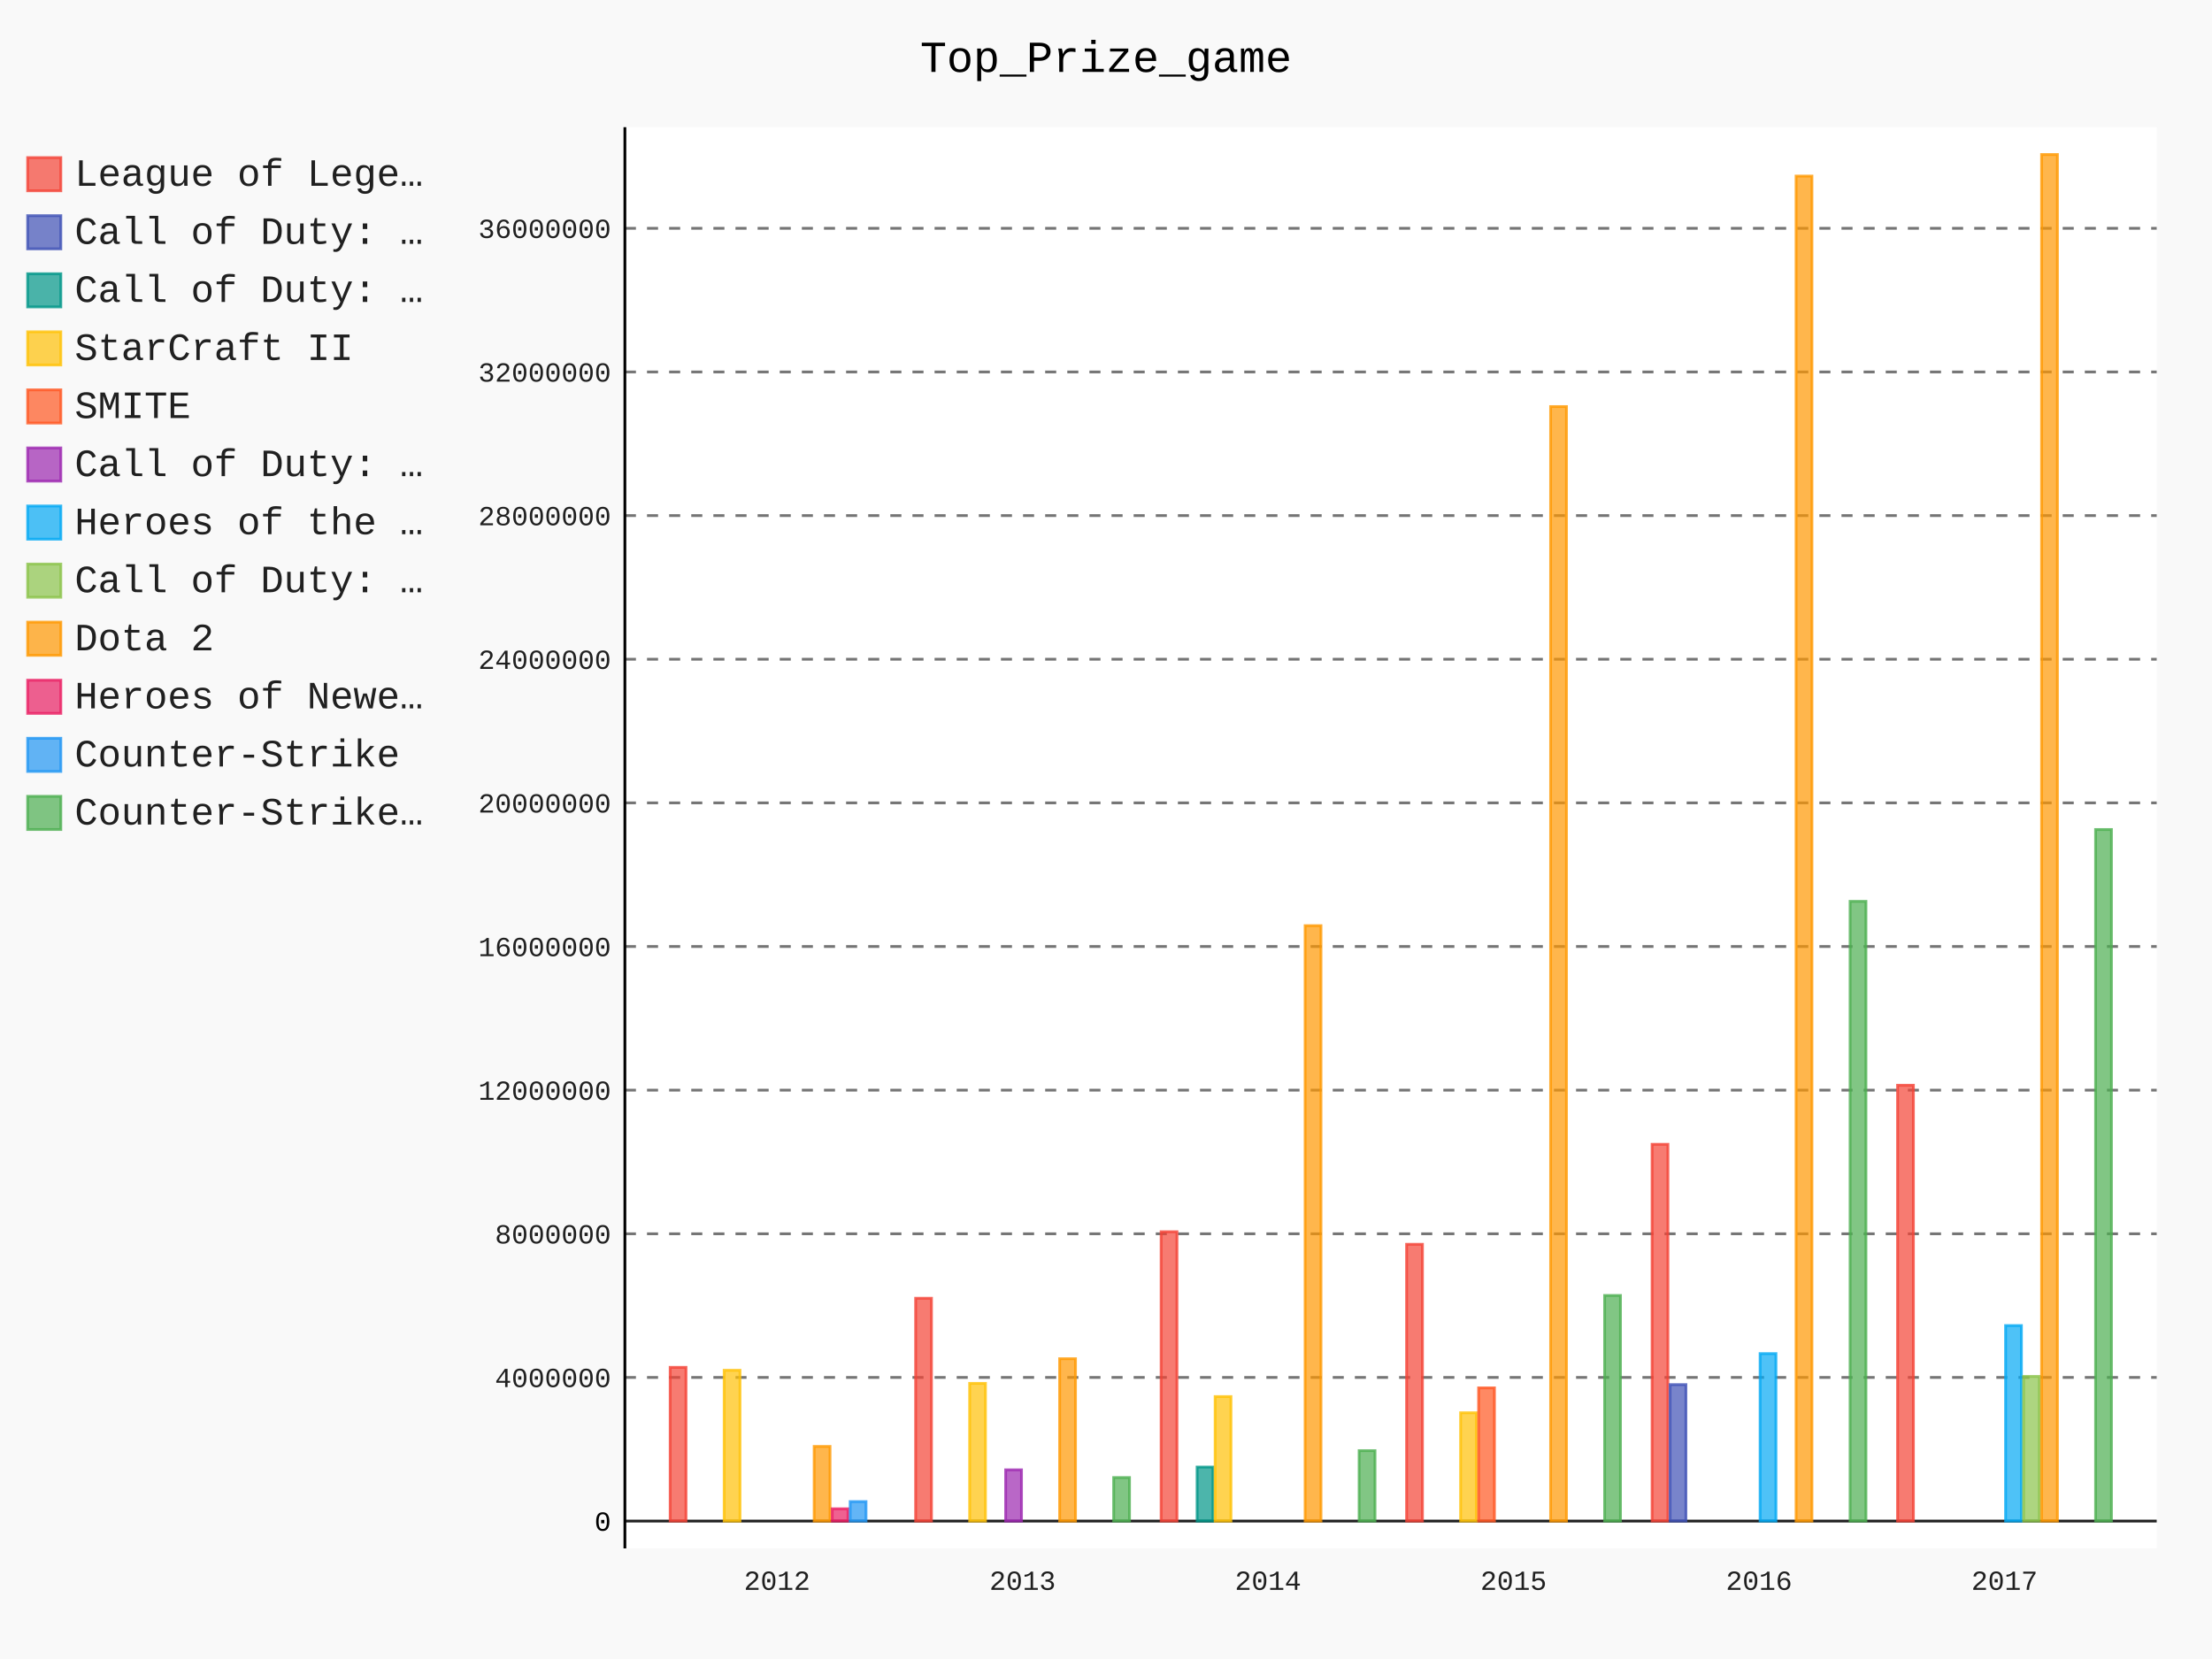
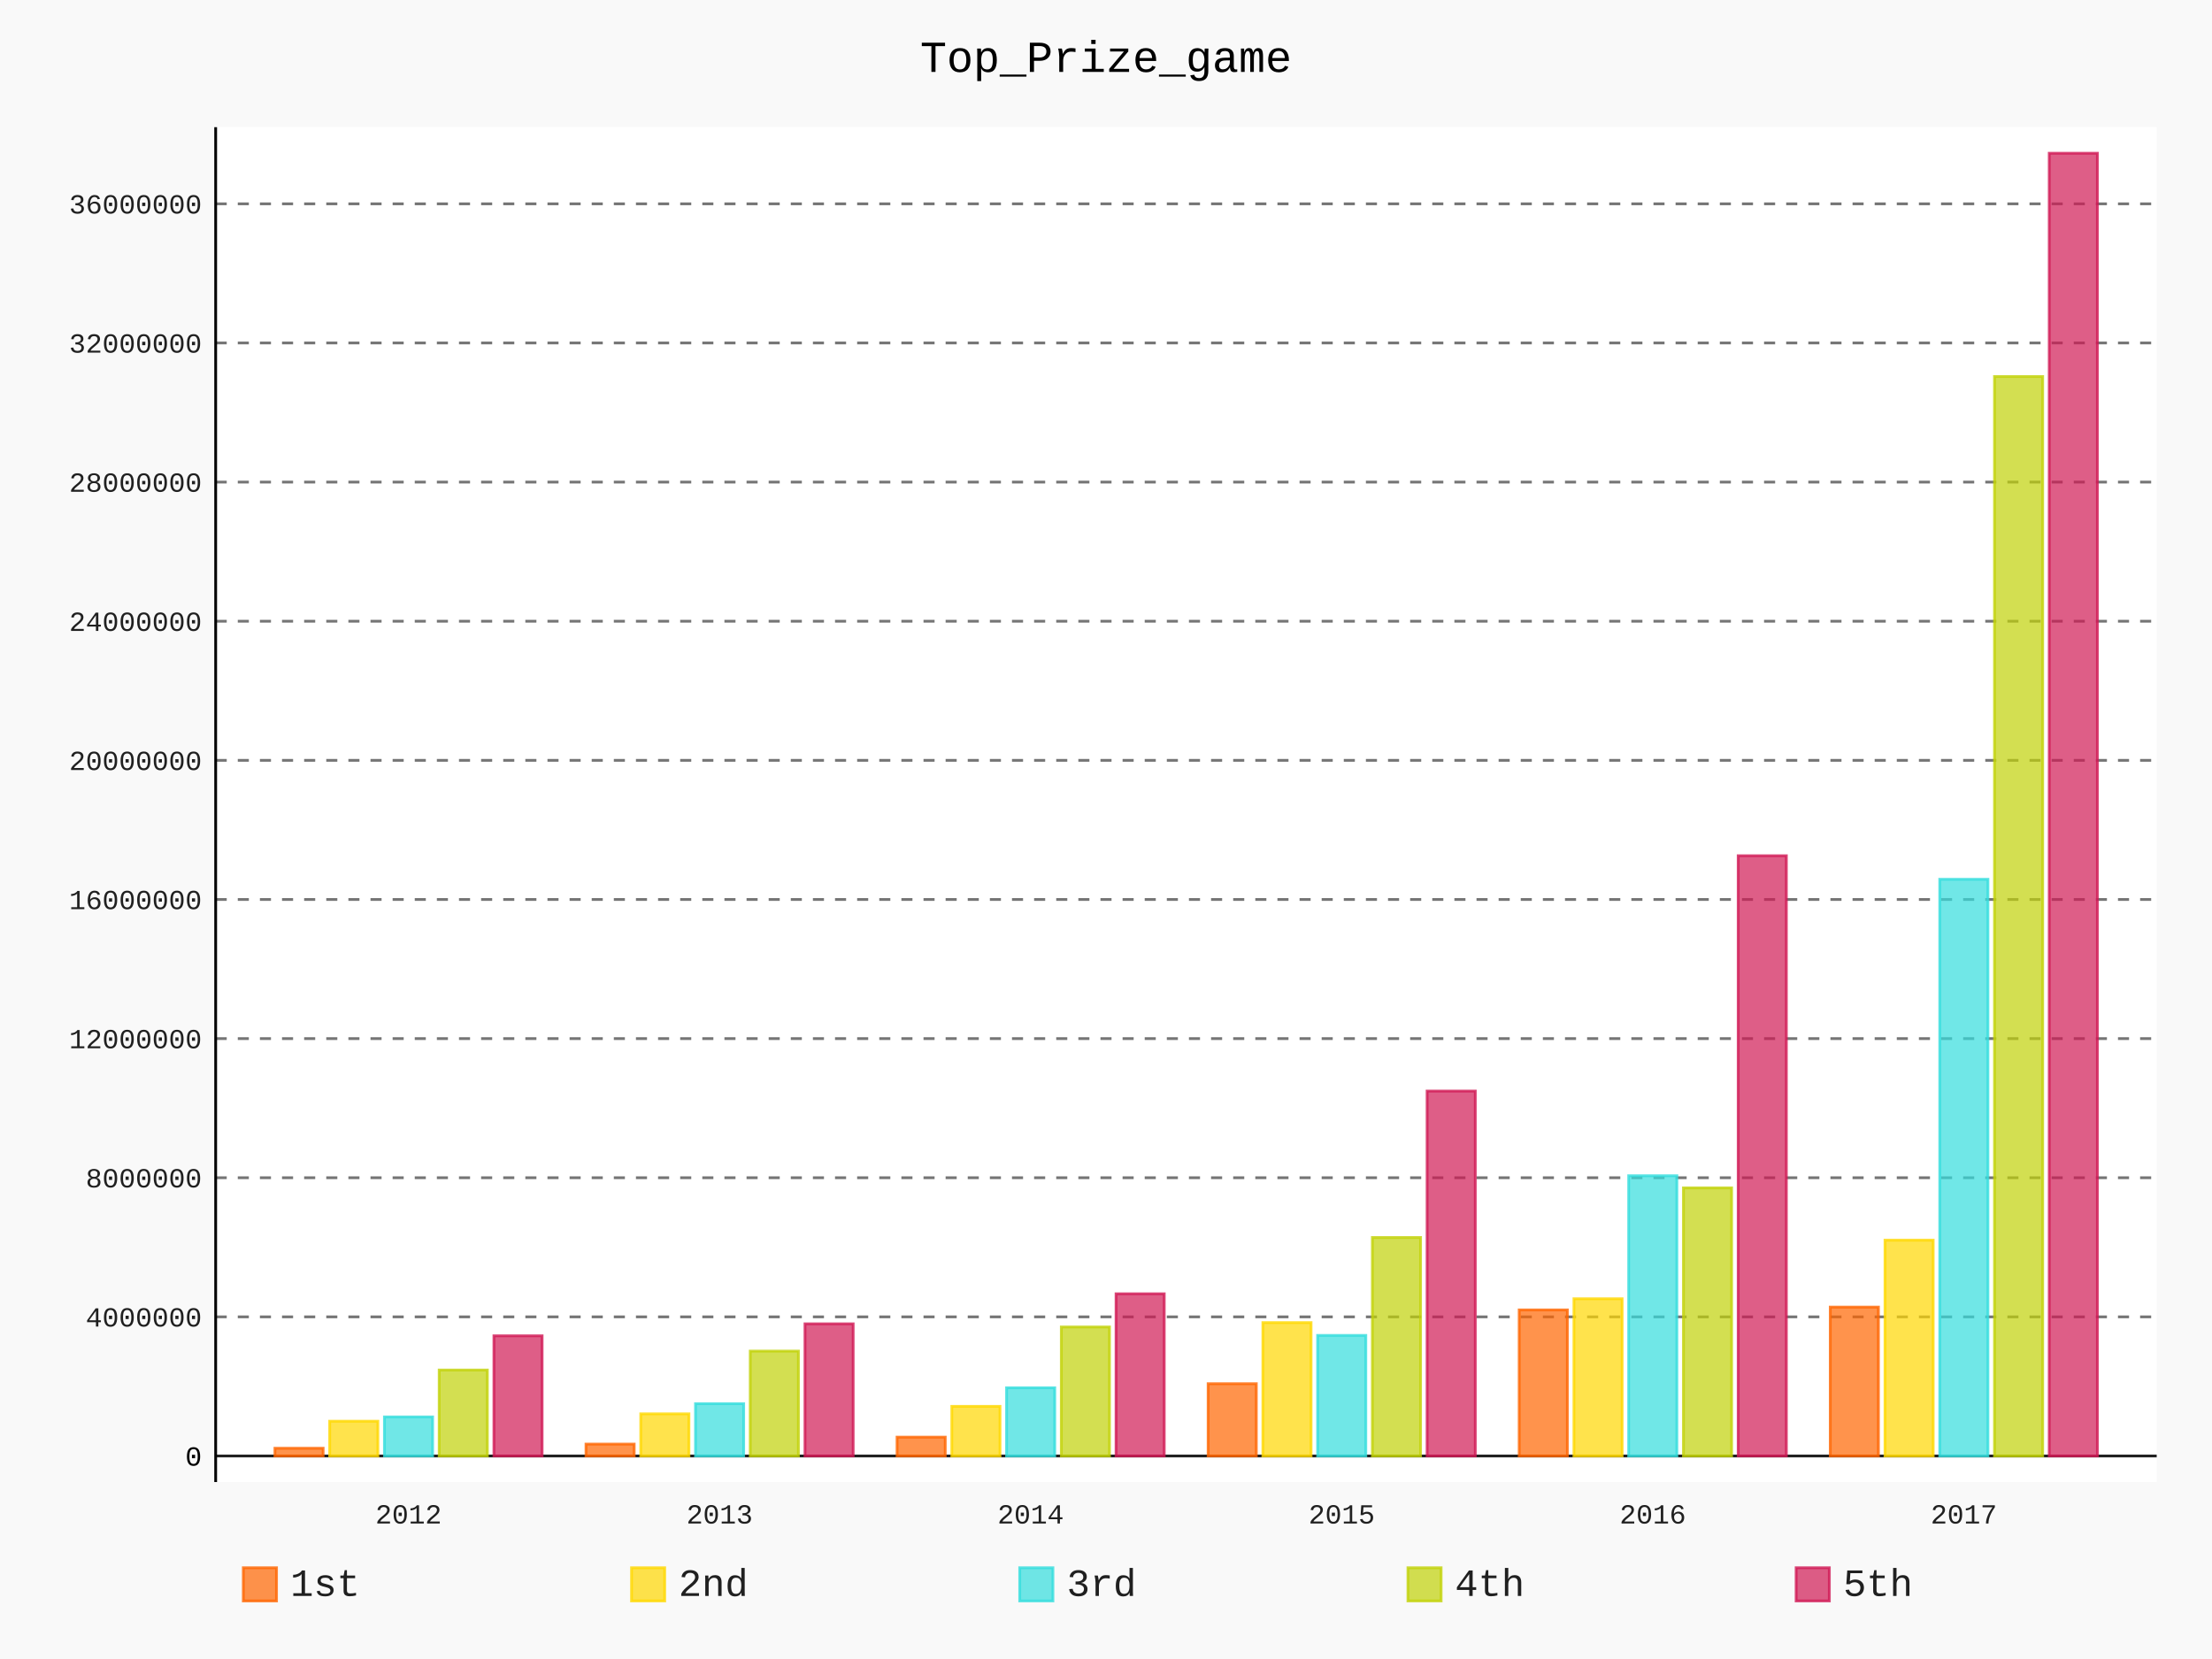
- <svg xmlns="http://www.w3.org/2000/svg" class="pygal-chart" id="chart-f2fdddb5-f96f-4037-9e32-6577f3318841" viewBox="0 0 800 600">
+ <svg xmlns="http://www.w3.org/2000/svg" class="pygal-chart" id="chart-1e85186e-f6af-481b-95bb-0c1cca8e9e2f" viewBox="0 0 800 600">
  <defs>
-     <style type="text/css">#chart-f2fdddb5-f96f-4037-9e32-6577f3318841{-webkit-user-select:none;-webkit-font-smoothing:antialiased;font-family:Consolas,"Liberation Mono",Menlo,Courier,monospace}#chart-f2fdddb5-f96f-4037-9e32-6577f3318841 .title{font-family:Consolas,"Liberation Mono",Menlo,Courier,monospace;font-size:16px}#chart-f2fdddb5-f96f-4037-9e32-6577f3318841 .legends .legend text{font-family:Consolas,"Liberation Mono",Menlo,Courier,monospace;font-size:14px}#chart-f2fdddb5-f96f-4037-9e32-6577f3318841 .axis text{font-family:Consolas,"Liberation Mono",Menlo,Courier,monospace;font-size:10px}#chart-f2fdddb5-f96f-4037-9e32-6577f3318841 .axis text.major{font-family:Consolas,"Liberation Mono",Menlo,Courier,monospace;font-size:10px}#chart-f2fdddb5-f96f-4037-9e32-6577f3318841 .text-overlay text.value{font-family:Consolas,"Liberation Mono",Menlo,Courier,monospace;font-size:16px}#chart-f2fdddb5-f96f-4037-9e32-6577f3318841 .text-overlay text.label{font-family:Consolas,"Liberation Mono",Menlo,Courier,monospace;font-size:10px}#chart-f2fdddb5-f96f-4037-9e32-6577f3318841 .tooltip{font-family:Consolas,"Liberation Mono",Menlo,Courier,monospace;font-size:14px}#chart-f2fdddb5-f96f-4037-9e32-6577f3318841 text.no_data{font-family:Consolas,"Liberation Mono",Menlo,Courier,monospace;font-size:64px}
- #chart-f2fdddb5-f96f-4037-9e32-6577f3318841{background-color:rgba(249,249,249,1)}#chart-f2fdddb5-f96f-4037-9e32-6577f3318841 path,#chart-f2fdddb5-f96f-4037-9e32-6577f3318841 line,#chart-f2fdddb5-f96f-4037-9e32-6577f3318841 rect,#chart-f2fdddb5-f96f-4037-9e32-6577f3318841 circle{-webkit-transition:150ms;-moz-transition:150ms;transition:150ms}#chart-f2fdddb5-f96f-4037-9e32-6577f3318841 .graph &gt; .background{fill:rgba(249,249,249,1)}#chart-f2fdddb5-f96f-4037-9e32-6577f3318841 .plot &gt; .background{fill:rgba(255,255,255,1)}#chart-f2fdddb5-f96f-4037-9e32-6577f3318841 .graph{fill:rgba(0,0,0,.87)}#chart-f2fdddb5-f96f-4037-9e32-6577f3318841 text.no_data{fill:rgba(0,0,0,1)}#chart-f2fdddb5-f96f-4037-9e32-6577f3318841 .title{fill:rgba(0,0,0,1)}#chart-f2fdddb5-f96f-4037-9e32-6577f3318841 .legends .legend text{fill:rgba(0,0,0,.87)}#chart-f2fdddb5-f96f-4037-9e32-6577f3318841 .legends .legend:hover text{fill:rgba(0,0,0,1)}#chart-f2fdddb5-f96f-4037-9e32-6577f3318841 .axis .line{stroke:rgba(0,0,0,1)}#chart-f2fdddb5-f96f-4037-9e32-6577f3318841 .axis .guide.line{stroke:rgba(0,0,0,.54)}#chart-f2fdddb5-f96f-4037-9e32-6577f3318841 .axis .major.line{stroke:rgba(0,0,0,.87)}#chart-f2fdddb5-f96f-4037-9e32-6577f3318841 .axis text.major{fill:rgba(0,0,0,1)}#chart-f2fdddb5-f96f-4037-9e32-6577f3318841 .axis.y .guides:hover .guide.line,#chart-f2fdddb5-f96f-4037-9e32-6577f3318841 .line-graph .axis.x .guides:hover .guide.line,#chart-f2fdddb5-f96f-4037-9e32-6577f3318841 .stackedline-graph .axis.x .guides:hover .guide.line,#chart-f2fdddb5-f96f-4037-9e32-6577f3318841 .xy-graph .axis.x .guides:hover .guide.line{stroke:rgba(0,0,0,1)}#chart-f2fdddb5-f96f-4037-9e32-6577f3318841 .axis .guides:hover text{fill:rgba(0,0,0,1)}#chart-f2fdddb5-f96f-4037-9e32-6577f3318841 .reactive{fill-opacity:.7;stroke-opacity:.8}#chart-f2fdddb5-f96f-4037-9e32-6577f3318841 .ci{stroke:rgba(0,0,0,.87)}#chart-f2fdddb5-f96f-4037-9e32-6577f3318841 .reactive.active,#chart-f2fdddb5-f96f-4037-9e32-6577f3318841 .active .reactive{fill-opacity:.8;stroke-opacity:.9;stroke-width:4}#chart-f2fdddb5-f96f-4037-9e32-6577f3318841 .ci .reactive.active{stroke-width:1.5}#chart-f2fdddb5-f96f-4037-9e32-6577f3318841 .series text{fill:rgba(0,0,0,1)}#chart-f2fdddb5-f96f-4037-9e32-6577f3318841 .tooltip rect{fill:rgba(255,255,255,1);stroke:rgba(0,0,0,1);-webkit-transition:opacity 150ms;-moz-transition:opacity 150ms;transition:opacity 150ms}#chart-f2fdddb5-f96f-4037-9e32-6577f3318841 .tooltip .label{fill:rgba(0,0,0,.87)}#chart-f2fdddb5-f96f-4037-9e32-6577f3318841 .tooltip .label{fill:rgba(0,0,0,.87)}#chart-f2fdddb5-f96f-4037-9e32-6577f3318841 .tooltip .legend{font-size:.8em;fill:rgba(0,0,0,.54)}#chart-f2fdddb5-f96f-4037-9e32-6577f3318841 .tooltip .x_label{font-size:.6em;fill:rgba(0,0,0,1)}#chart-f2fdddb5-f96f-4037-9e32-6577f3318841 .tooltip .xlink{font-size:.5em;text-decoration:underline}#chart-f2fdddb5-f96f-4037-9e32-6577f3318841 .tooltip .value{font-size:1.5em}#chart-f2fdddb5-f96f-4037-9e32-6577f3318841 .bound{font-size:.5em}#chart-f2fdddb5-f96f-4037-9e32-6577f3318841 .max-value{font-size:.75em;fill:rgba(0,0,0,.54)}#chart-f2fdddb5-f96f-4037-9e32-6577f3318841 .map-element{fill:rgba(255,255,255,1);stroke:rgba(0,0,0,.54) !important}#chart-f2fdddb5-f96f-4037-9e32-6577f3318841 .map-element .reactive{fill-opacity:inherit;stroke-opacity:inherit}#chart-f2fdddb5-f96f-4037-9e32-6577f3318841 .color-0,#chart-f2fdddb5-f96f-4037-9e32-6577f3318841 .color-0 a:visited{stroke:#F44336;fill:#F44336}#chart-f2fdddb5-f96f-4037-9e32-6577f3318841 .color-1,#chart-f2fdddb5-f96f-4037-9e32-6577f3318841 .color-1 a:visited{stroke:#3F51B5;fill:#3F51B5}#chart-f2fdddb5-f96f-4037-9e32-6577f3318841 .color-2,#chart-f2fdddb5-f96f-4037-9e32-6577f3318841 .color-2 a:visited{stroke:#009688;fill:#009688}#chart-f2fdddb5-f96f-4037-9e32-6577f3318841 .color-3,#chart-f2fdddb5-f96f-4037-9e32-6577f3318841 .color-3 a:visited{stroke:#FFC107;fill:#FFC107}#chart-f2fdddb5-f96f-4037-9e32-6577f3318841 .color-4,#chart-f2fdddb5-f96f-4037-9e32-6577f3318841 .color-4 a:visited{stroke:#FF5722;fill:#FF5722}#chart-f2fdddb5-f96f-4037-9e32-6577f3318841 .color-5,#chart-f2fdddb5-f96f-4037-9e32-6577f3318841 .color-5 a:visited{stroke:#9C27B0;fill:#9C27B0}#chart-f2fdddb5-f96f-4037-9e32-6577f3318841 .color-6,#chart-f2fdddb5-f96f-4037-9e32-6577f3318841 .color-6 a:visited{stroke:#03A9F4;fill:#03A9F4}#chart-f2fdddb5-f96f-4037-9e32-6577f3318841 .color-7,#chart-f2fdddb5-f96f-4037-9e32-6577f3318841 .color-7 a:visited{stroke:#8BC34A;fill:#8BC34A}#chart-f2fdddb5-f96f-4037-9e32-6577f3318841 .color-8,#chart-f2fdddb5-f96f-4037-9e32-6577f3318841 .color-8 a:visited{stroke:#FF9800;fill:#FF9800}#chart-f2fdddb5-f96f-4037-9e32-6577f3318841 .color-9,#chart-f2fdddb5-f96f-4037-9e32-6577f3318841 .color-9 a:visited{stroke:#E91E63;fill:#E91E63}#chart-f2fdddb5-f96f-4037-9e32-6577f3318841 .color-10,#chart-f2fdddb5-f96f-4037-9e32-6577f3318841 .color-10 a:visited{stroke:#2196F3;fill:#2196F3}#chart-f2fdddb5-f96f-4037-9e32-6577f3318841 .color-11,#chart-f2fdddb5-f96f-4037-9e32-6577f3318841 .color-11 a:visited{stroke:#4CAF50;fill:#4CAF50}#chart-f2fdddb5-f96f-4037-9e32-6577f3318841 .text-overlay .color-0 text{fill:black}#chart-f2fdddb5-f96f-4037-9e32-6577f3318841 .text-overlay .color-1 text{fill:black}#chart-f2fdddb5-f96f-4037-9e32-6577f3318841 .text-overlay .color-2 text{fill:black}#chart-f2fdddb5-f96f-4037-9e32-6577f3318841 .text-overlay .color-3 text{fill:black}#chart-f2fdddb5-f96f-4037-9e32-6577f3318841 .text-overlay .color-4 text{fill:black}#chart-f2fdddb5-f96f-4037-9e32-6577f3318841 .text-overlay .color-5 text{fill:black}#chart-f2fdddb5-f96f-4037-9e32-6577f3318841 .text-overlay .color-6 text{fill:black}#chart-f2fdddb5-f96f-4037-9e32-6577f3318841 .text-overlay .color-7 text{fill:black}#chart-f2fdddb5-f96f-4037-9e32-6577f3318841 .text-overlay .color-8 text{fill:black}#chart-f2fdddb5-f96f-4037-9e32-6577f3318841 .text-overlay .color-9 text{fill:black}#chart-f2fdddb5-f96f-4037-9e32-6577f3318841 .text-overlay .color-10 text{fill:black}#chart-f2fdddb5-f96f-4037-9e32-6577f3318841 .text-overlay .color-11 text{fill:black}
- #chart-f2fdddb5-f96f-4037-9e32-6577f3318841 text.no_data{text-anchor:middle}#chart-f2fdddb5-f96f-4037-9e32-6577f3318841 .guide.line{fill:none}#chart-f2fdddb5-f96f-4037-9e32-6577f3318841 .centered{text-anchor:middle}#chart-f2fdddb5-f96f-4037-9e32-6577f3318841 .title{text-anchor:middle}#chart-f2fdddb5-f96f-4037-9e32-6577f3318841 .legends .legend text{fill-opacity:1}#chart-f2fdddb5-f96f-4037-9e32-6577f3318841 .axis.x text{text-anchor:middle}#chart-f2fdddb5-f96f-4037-9e32-6577f3318841 .axis.x:not(.web) text[transform]{text-anchor:start}#chart-f2fdddb5-f96f-4037-9e32-6577f3318841 .axis.x:not(.web) text[transform].backwards{text-anchor:end}#chart-f2fdddb5-f96f-4037-9e32-6577f3318841 .axis.y text{text-anchor:end}#chart-f2fdddb5-f96f-4037-9e32-6577f3318841 .axis.y text[transform].backwards{text-anchor:start}#chart-f2fdddb5-f96f-4037-9e32-6577f3318841 .axis.y2 text{text-anchor:start}#chart-f2fdddb5-f96f-4037-9e32-6577f3318841 .axis.y2 text[transform].backwards{text-anchor:end}#chart-f2fdddb5-f96f-4037-9e32-6577f3318841 .axis .guide.line{stroke-dasharray:4,4}#chart-f2fdddb5-f96f-4037-9e32-6577f3318841 .axis .major.guide.line{stroke-dasharray:6,6}#chart-f2fdddb5-f96f-4037-9e32-6577f3318841 .horizontal .axis.y .guide.line,#chart-f2fdddb5-f96f-4037-9e32-6577f3318841 .horizontal .axis.y2 .guide.line,#chart-f2fdddb5-f96f-4037-9e32-6577f3318841 .vertical .axis.x .guide.line{opacity:0}#chart-f2fdddb5-f96f-4037-9e32-6577f3318841 .horizontal .axis.always_show .guide.line,#chart-f2fdddb5-f96f-4037-9e32-6577f3318841 .vertical .axis.always_show .guide.line{opacity:1 !important}#chart-f2fdddb5-f96f-4037-9e32-6577f3318841 .axis.y .guides:hover .guide.line,#chart-f2fdddb5-f96f-4037-9e32-6577f3318841 .axis.y2 .guides:hover .guide.line,#chart-f2fdddb5-f96f-4037-9e32-6577f3318841 .axis.x .guides:hover .guide.line{opacity:1}#chart-f2fdddb5-f96f-4037-9e32-6577f3318841 .axis .guides:hover text{opacity:1}#chart-f2fdddb5-f96f-4037-9e32-6577f3318841 .nofill{fill:none}#chart-f2fdddb5-f96f-4037-9e32-6577f3318841 .subtle-fill{fill-opacity:.2}#chart-f2fdddb5-f96f-4037-9e32-6577f3318841 .dot{stroke-width:1px;fill-opacity:1}#chart-f2fdddb5-f96f-4037-9e32-6577f3318841 .dot.active{stroke-width:5px}#chart-f2fdddb5-f96f-4037-9e32-6577f3318841 .dot.negative{fill:transparent}#chart-f2fdddb5-f96f-4037-9e32-6577f3318841 text,#chart-f2fdddb5-f96f-4037-9e32-6577f3318841 tspan{stroke:none !important}#chart-f2fdddb5-f96f-4037-9e32-6577f3318841 .series text.active{opacity:1}#chart-f2fdddb5-f96f-4037-9e32-6577f3318841 .tooltip rect{fill-opacity:.95;stroke-width:.5}#chart-f2fdddb5-f96f-4037-9e32-6577f3318841 .tooltip text{fill-opacity:1}#chart-f2fdddb5-f96f-4037-9e32-6577f3318841 .showable{visibility:hidden}#chart-f2fdddb5-f96f-4037-9e32-6577f3318841 .showable.shown{visibility:visible}#chart-f2fdddb5-f96f-4037-9e32-6577f3318841 .gauge-background{fill:rgba(229,229,229,1);stroke:none}#chart-f2fdddb5-f96f-4037-9e32-6577f3318841 .bg-lines{stroke:rgba(249,249,249,1);stroke-width:2px}</style>
+     <style type="text/css">#chart-1e85186e-f6af-481b-95bb-0c1cca8e9e2f{-webkit-user-select:none;-webkit-font-smoothing:antialiased;font-family:Consolas,"Liberation Mono",Menlo,Courier,monospace}#chart-1e85186e-f6af-481b-95bb-0c1cca8e9e2f .title{font-family:Consolas,"Liberation Mono",Menlo,Courier,monospace;font-size:16px}#chart-1e85186e-f6af-481b-95bb-0c1cca8e9e2f .legends .legend text{font-family:Consolas,"Liberation Mono",Menlo,Courier,monospace;font-size:14px}#chart-1e85186e-f6af-481b-95bb-0c1cca8e9e2f .axis text{font-family:Consolas,"Liberation Mono",Menlo,Courier,monospace;font-size:10px}#chart-1e85186e-f6af-481b-95bb-0c1cca8e9e2f .axis text.major{font-family:Consolas,"Liberation Mono",Menlo,Courier,monospace;font-size:10px}#chart-1e85186e-f6af-481b-95bb-0c1cca8e9e2f .text-overlay text.value{font-family:Consolas,"Liberation Mono",Menlo,Courier,monospace;font-size:16px}#chart-1e85186e-f6af-481b-95bb-0c1cca8e9e2f .text-overlay text.label{font-family:Consolas,"Liberation Mono",Menlo,Courier,monospace;font-size:10px}#chart-1e85186e-f6af-481b-95bb-0c1cca8e9e2f .tooltip{font-family:Consolas,"Liberation Mono",Menlo,Courier,monospace;font-size:14px}#chart-1e85186e-f6af-481b-95bb-0c1cca8e9e2f text.no_data{font-family:Consolas,"Liberation Mono",Menlo,Courier,monospace;font-size:64px}
+ #chart-1e85186e-f6af-481b-95bb-0c1cca8e9e2f{background-color:rgba(249,249,249,1)}#chart-1e85186e-f6af-481b-95bb-0c1cca8e9e2f path,#chart-1e85186e-f6af-481b-95bb-0c1cca8e9e2f line,#chart-1e85186e-f6af-481b-95bb-0c1cca8e9e2f rect,#chart-1e85186e-f6af-481b-95bb-0c1cca8e9e2f circle{-webkit-transition:150ms;-moz-transition:150ms;transition:150ms}#chart-1e85186e-f6af-481b-95bb-0c1cca8e9e2f .graph &gt; .background{fill:rgba(249,249,249,1)}#chart-1e85186e-f6af-481b-95bb-0c1cca8e9e2f .plot &gt; .background{fill:rgba(255,255,255,1)}#chart-1e85186e-f6af-481b-95bb-0c1cca8e9e2f .graph{fill:rgba(0,0,0,.87)}#chart-1e85186e-f6af-481b-95bb-0c1cca8e9e2f text.no_data{fill:rgba(0,0,0,1)}#chart-1e85186e-f6af-481b-95bb-0c1cca8e9e2f .title{fill:rgba(0,0,0,1)}#chart-1e85186e-f6af-481b-95bb-0c1cca8e9e2f .legends .legend text{fill:rgba(0,0,0,.87)}#chart-1e85186e-f6af-481b-95bb-0c1cca8e9e2f .legends .legend:hover text{fill:rgba(0,0,0,1)}#chart-1e85186e-f6af-481b-95bb-0c1cca8e9e2f .axis .line{stroke:rgba(0,0,0,1)}#chart-1e85186e-f6af-481b-95bb-0c1cca8e9e2f .axis .guide.line{stroke:rgba(0,0,0,.54)}#chart-1e85186e-f6af-481b-95bb-0c1cca8e9e2f .axis .major.line{stroke:rgba(0,0,0,.87)}#chart-1e85186e-f6af-481b-95bb-0c1cca8e9e2f .axis text.major{fill:rgba(0,0,0,1)}#chart-1e85186e-f6af-481b-95bb-0c1cca8e9e2f .axis.y .guides:hover .guide.line,#chart-1e85186e-f6af-481b-95bb-0c1cca8e9e2f .line-graph .axis.x .guides:hover .guide.line,#chart-1e85186e-f6af-481b-95bb-0c1cca8e9e2f .stackedline-graph .axis.x .guides:hover .guide.line,#chart-1e85186e-f6af-481b-95bb-0c1cca8e9e2f .xy-graph .axis.x .guides:hover .guide.line{stroke:rgba(0,0,0,1)}#chart-1e85186e-f6af-481b-95bb-0c1cca8e9e2f .axis .guides:hover text{fill:rgba(0,0,0,1)}#chart-1e85186e-f6af-481b-95bb-0c1cca8e9e2f .reactive{fill-opacity:.7;stroke-opacity:.8}#chart-1e85186e-f6af-481b-95bb-0c1cca8e9e2f .ci{stroke:rgba(0,0,0,.87)}#chart-1e85186e-f6af-481b-95bb-0c1cca8e9e2f .reactive.active,#chart-1e85186e-f6af-481b-95bb-0c1cca8e9e2f .active .reactive{fill-opacity:.8;stroke-opacity:.9;stroke-width:4}#chart-1e85186e-f6af-481b-95bb-0c1cca8e9e2f .ci .reactive.active{stroke-width:1.5}#chart-1e85186e-f6af-481b-95bb-0c1cca8e9e2f .series text{fill:rgba(0,0,0,1)}#chart-1e85186e-f6af-481b-95bb-0c1cca8e9e2f .tooltip rect{fill:rgba(255,255,255,1);stroke:rgba(0,0,0,1);-webkit-transition:opacity 150ms;-moz-transition:opacity 150ms;transition:opacity 150ms}#chart-1e85186e-f6af-481b-95bb-0c1cca8e9e2f .tooltip .label{fill:rgba(0,0,0,.87)}#chart-1e85186e-f6af-481b-95bb-0c1cca8e9e2f .tooltip .label{fill:rgba(0,0,0,.87)}#chart-1e85186e-f6af-481b-95bb-0c1cca8e9e2f .tooltip .legend{font-size:.8em;fill:rgba(0,0,0,.54)}#chart-1e85186e-f6af-481b-95bb-0c1cca8e9e2f .tooltip .x_label{font-size:.6em;fill:rgba(0,0,0,1)}#chart-1e85186e-f6af-481b-95bb-0c1cca8e9e2f .tooltip .xlink{font-size:.5em;text-decoration:underline}#chart-1e85186e-f6af-481b-95bb-0c1cca8e9e2f .tooltip .value{font-size:1.5em}#chart-1e85186e-f6af-481b-95bb-0c1cca8e9e2f .bound{font-size:.5em}#chart-1e85186e-f6af-481b-95bb-0c1cca8e9e2f .max-value{font-size:.75em;fill:rgba(0,0,0,.54)}#chart-1e85186e-f6af-481b-95bb-0c1cca8e9e2f .map-element{fill:rgba(255,255,255,1);stroke:rgba(0,0,0,.54) !important}#chart-1e85186e-f6af-481b-95bb-0c1cca8e9e2f .map-element .reactive{fill-opacity:inherit;stroke-opacity:inherit}#chart-1e85186e-f6af-481b-95bb-0c1cca8e9e2f .color-0,#chart-1e85186e-f6af-481b-95bb-0c1cca8e9e2f .color-0 a:visited{stroke:#FF6600;fill:#FF6600}#chart-1e85186e-f6af-481b-95bb-0c1cca8e9e2f .color-1,#chart-1e85186e-f6af-481b-95bb-0c1cca8e9e2f .color-1 a:visited{stroke:#FFD800;fill:#FFD800}#chart-1e85186e-f6af-481b-95bb-0c1cca8e9e2f .color-2,#chart-1e85186e-f6af-481b-95bb-0c1cca8e9e2f .color-2 a:visited{stroke:#34DDDD;fill:#34DDDD}#chart-1e85186e-f6af-481b-95bb-0c1cca8e9e2f .color-3,#chart-1e85186e-f6af-481b-95bb-0c1cca8e9e2f .color-3 a:visited{stroke:#C1D208;fill:#C1D208}#chart-1e85186e-f6af-481b-95bb-0c1cca8e9e2f .color-4,#chart-1e85186e-f6af-481b-95bb-0c1cca8e9e2f .color-4 a:visited{stroke:#D01A55;fill:#D01A55}#chart-1e85186e-f6af-481b-95bb-0c1cca8e9e2f .text-overlay .color-0 text{fill:black}#chart-1e85186e-f6af-481b-95bb-0c1cca8e9e2f .text-overlay .color-1 text{fill:black}#chart-1e85186e-f6af-481b-95bb-0c1cca8e9e2f .text-overlay .color-2 text{fill:black}#chart-1e85186e-f6af-481b-95bb-0c1cca8e9e2f .text-overlay .color-3 text{fill:black}#chart-1e85186e-f6af-481b-95bb-0c1cca8e9e2f .text-overlay .color-4 text{fill:black}
+ #chart-1e85186e-f6af-481b-95bb-0c1cca8e9e2f text.no_data{text-anchor:middle}#chart-1e85186e-f6af-481b-95bb-0c1cca8e9e2f .guide.line{fill:none}#chart-1e85186e-f6af-481b-95bb-0c1cca8e9e2f .centered{text-anchor:middle}#chart-1e85186e-f6af-481b-95bb-0c1cca8e9e2f .title{text-anchor:middle}#chart-1e85186e-f6af-481b-95bb-0c1cca8e9e2f .legends .legend text{fill-opacity:1}#chart-1e85186e-f6af-481b-95bb-0c1cca8e9e2f .axis.x text{text-anchor:middle}#chart-1e85186e-f6af-481b-95bb-0c1cca8e9e2f .axis.x:not(.web) text[transform]{text-anchor:start}#chart-1e85186e-f6af-481b-95bb-0c1cca8e9e2f .axis.x:not(.web) text[transform].backwards{text-anchor:end}#chart-1e85186e-f6af-481b-95bb-0c1cca8e9e2f .axis.y text{text-anchor:end}#chart-1e85186e-f6af-481b-95bb-0c1cca8e9e2f .axis.y text[transform].backwards{text-anchor:start}#chart-1e85186e-f6af-481b-95bb-0c1cca8e9e2f .axis.y2 text{text-anchor:start}#chart-1e85186e-f6af-481b-95bb-0c1cca8e9e2f .axis.y2 text[transform].backwards{text-anchor:end}#chart-1e85186e-f6af-481b-95bb-0c1cca8e9e2f .axis .guide.line{stroke-dasharray:4,4}#chart-1e85186e-f6af-481b-95bb-0c1cca8e9e2f .axis .major.guide.line{stroke-dasharray:6,6}#chart-1e85186e-f6af-481b-95bb-0c1cca8e9e2f .horizontal .axis.y .guide.line,#chart-1e85186e-f6af-481b-95bb-0c1cca8e9e2f .horizontal .axis.y2 .guide.line,#chart-1e85186e-f6af-481b-95bb-0c1cca8e9e2f .vertical .axis.x .guide.line{opacity:0}#chart-1e85186e-f6af-481b-95bb-0c1cca8e9e2f .horizontal .axis.always_show .guide.line,#chart-1e85186e-f6af-481b-95bb-0c1cca8e9e2f .vertical .axis.always_show .guide.line{opacity:1 !important}#chart-1e85186e-f6af-481b-95bb-0c1cca8e9e2f .axis.y .guides:hover .guide.line,#chart-1e85186e-f6af-481b-95bb-0c1cca8e9e2f .axis.y2 .guides:hover .guide.line,#chart-1e85186e-f6af-481b-95bb-0c1cca8e9e2f .axis.x .guides:hover .guide.line{opacity:1}#chart-1e85186e-f6af-481b-95bb-0c1cca8e9e2f .axis .guides:hover text{opacity:1}#chart-1e85186e-f6af-481b-95bb-0c1cca8e9e2f .nofill{fill:none}#chart-1e85186e-f6af-481b-95bb-0c1cca8e9e2f .subtle-fill{fill-opacity:.2}#chart-1e85186e-f6af-481b-95bb-0c1cca8e9e2f .dot{stroke-width:1px;fill-opacity:1}#chart-1e85186e-f6af-481b-95bb-0c1cca8e9e2f .dot.active{stroke-width:5px}#chart-1e85186e-f6af-481b-95bb-0c1cca8e9e2f .dot.negative{fill:transparent}#chart-1e85186e-f6af-481b-95bb-0c1cca8e9e2f text,#chart-1e85186e-f6af-481b-95bb-0c1cca8e9e2f tspan{stroke:none !important}#chart-1e85186e-f6af-481b-95bb-0c1cca8e9e2f .series text.active{opacity:1}#chart-1e85186e-f6af-481b-95bb-0c1cca8e9e2f .tooltip rect{fill-opacity:.95;stroke-width:.5}#chart-1e85186e-f6af-481b-95bb-0c1cca8e9e2f .tooltip text{fill-opacity:1}#chart-1e85186e-f6af-481b-95bb-0c1cca8e9e2f .showable{visibility:hidden}#chart-1e85186e-f6af-481b-95bb-0c1cca8e9e2f .showable.shown{visibility:visible}#chart-1e85186e-f6af-481b-95bb-0c1cca8e9e2f .gauge-background{fill:rgba(229,229,229,1);stroke:none}#chart-1e85186e-f6af-481b-95bb-0c1cca8e9e2f .bg-lines{stroke:rgba(249,249,249,1);stroke-width:2px}</style>
  </defs>
  <g class="graph bar-graph vertical">
    <rect class="background" height="600" width="800" x="0" y="0" />
-     <g class="plot" transform="translate(226, 46)">
-       <rect class="background" height="514" width="554.0" x="0" y="0" />
+     <g class="plot" transform="translate(78, 46)">
+       <rect class="background" height="490.0" width="702.0" x="0" y="0" />
      <g class="axis y always_show">
        <g class="guides">
-           <path class="axis major line" d="M0 504.115 h554" />
-           <text class="major" x="-5" y="507.615">0</text>
-         </g>
-         <g class="guides">
-           <path class="guide line" d="M0 452.166 h554" />
-           <text class="" x="-5" y="455.666">4000000</text>
-         </g>
-         <g class="guides">
-           <path class="guide line" d="M0 400.217 h554" />
-           <text class="" x="-5" y="403.717">8000000</text>
-         </g>
-         <g class="guides">
-           <path class="guide line" d="M0 348.268 h554" />
-           <text class="" x="-5" y="351.768">12000000</text>
-         </g>
-         <g class="guides">
-           <path class="guide line" d="M0 296.318 h554" />
-           <text class="" x="-5" y="299.818">16000000</text>
-         </g>
-         <g class="guides">
-           <path class="guide line" d="M0 244.369 h554" />
-           <text class="" x="-5" y="247.869">20000000</text>
-         </g>
-         <g class="guides">
-           <path class="guide line" d="M0 192.42 h554" />
-           <text class="" x="-5" y="195.92">24000000</text>
-         </g>
-         <g class="guides">
-           <path class="guide line" d="M0 140.47 h554" />
-           <text class="" x="-5" y="143.97">28000000</text>
-         </g>
-         <g class="guides">
-           <path class="guide line" d="M0 88.521 h554" />
-           <text class="" x="-5" y="92.021">32000000</text>
-         </g>
-         <g class="guides">
-           <path class="guide line" d="M0 36.572 h554" />
-           <text class="" x="-5" y="40.072">36000000</text>
+           <path class="axis major line" d="M0 480.577 h702" />
+           <text class="major" x="-5" y="484.077">0</text>
+         </g>
+         <g class="guides">
+           <path class="guide line" d="M0 430.259 h702" />
+           <text class="" x="-5" y="433.759">4000000</text>
+         </g>
+         <g class="guides">
+           <path class="guide line" d="M0 379.942 h702" />
+           <text class="" x="-5" y="383.442">8000000</text>
+         </g>
+         <g class="guides">
+           <path class="guide line" d="M0 329.624 h702" />
+           <text class="" x="-5" y="333.124">12000000</text>
+         </g>
+         <g class="guides">
+           <path class="guide line" d="M0 279.307 h702" />
+           <text class="" x="-5" y="282.807">16000000</text>
+         </g>
+         <g class="guides">
+           <path class="guide line" d="M0 228.989 h702" />
+           <text class="" x="-5" y="232.489">20000000</text>
+         </g>
+         <g class="guides">
+           <path class="guide line" d="M0 178.672 h702" />
+           <text class="" x="-5" y="182.172">24000000</text>
+         </g>
+         <g class="guides">
+           <path class="guide line" d="M0 128.354 h702" />
+           <text class="" x="-5" y="131.854">28000000</text>
+         </g>
+         <g class="guides">
+           <path class="guide line" d="M0 78.036 h702" />
+           <text class="" x="-5" y="81.536">32000000</text>
+         </g>
+         <g class="guides">
+           <path class="guide line" d="M0 27.719 h702" />
+           <text class="" x="-5" y="31.219">36000000</text>
        </g>
      </g>
      <g class="axis x">
-         <path class="line" d="M0 0 v514" />
-         <g class="guides">
-           <path class="guide line" d="M55.045 0 v514" />
-           <text class="" x="55.045" y="529.0">2012</text>
-         </g>
-         <g class="guides">
-           <path class="guide line" d="M143.827 0 v514" />
-           <text class="" x="143.827" y="529.0">2013</text>
-         </g>
-         <g class="guides">
-           <path class="guide line" d="M232.609 0 v514" />
-           <text class="" x="232.609" y="529.0">2014</text>
-         </g>
-         <g class="guides">
-           <path class="guide line" d="M321.391 0 v514" />
-           <text class="" x="321.391" y="529.0">2015</text>
-         </g>
-         <g class="guides">
-           <path class="guide line" d="M410.173 0 v514" />
-           <text class="" x="410.173" y="529.0">2016</text>
-         </g>
-         <g class="guides">
-           <path class="guide line" d="M498.955 0 v514" />
-           <text class="" x="498.955" y="529.0">2017</text>
+         <path class="line" d="M0 0 v490" />
+         <g class="guides">
+           <path class="guide line" d="M69.75 0 v490" />
+           <text class="" x="69.75" y="505.0">2012</text>
+         </g>
+         <g class="guides">
+           <path class="guide line" d="M182.25 0 v490" />
+           <text class="" x="182.25" y="505.0">2013</text>
+         </g>
+         <g class="guides">
+           <path class="guide line" d="M294.75 0 v490" />
+           <text class="" x="294.75" y="505.0">2014</text>
+         </g>
+         <g class="guides">
+           <path class="guide line" d="M407.25 0 v490" />
+           <text class="" x="407.25" y="505.0">2015</text>
+         </g>
+         <g class="guides">
+           <path class="guide line" d="M519.75 0 v490" />
+           <text class="" x="519.75" y="505.0">2016</text>
+         </g>
+         <g class="guides">
+           <path class="guide line" d="M632.25 0 v490" />
+           <text class="" x="632.25" y="505.0">2017</text>
        </g>
      </g>
      <g class="series serie-0 color-0">
        <g class="bars">
          <g class="bar">
-             <rect class="rect reactive tooltip-trigger" height="55.595" rx="0" ry="0" width="5.729" x="16.371" y="448.521" />
-           </g>
-           <g class="bar">
-             <rect class="rect reactive tooltip-trigger" height="80.583" rx="0" ry="0" width="5.729" x="105.153" y="423.533" />
-           </g>
-           <g class="bar">
-             <rect class="rect reactive tooltip-trigger" height="104.643" rx="0" ry="0" width="5.729" x="193.936" y="399.473" />
-           </g>
-           <g class="bar">
-             <rect class="rect reactive tooltip-trigger" height="100.099" rx="0" ry="0" width="5.729" x="282.718" y="404.016" />
-           </g>
-           <g class="bar">
-             <rect class="rect reactive tooltip-trigger" height="136.265" rx="0" ry="0" width="5.729" x="371.5" y="367.85" />
-           </g>
-           <g class="bar">
-             <rect class="rect reactive tooltip-trigger" height="157.618" rx="0" ry="0" width="5.729" x="460.282" y="346.497" />
+             <rect class="rect reactive tooltip-trigger" height="2.799" rx="0" ry="0" width="17.424" x="21.438" y="477.778" />
+           </g>
+           <g class="bar">
+             <rect class="rect reactive tooltip-trigger" height="4.302" rx="0" ry="0" width="17.424" x="133.938" y="476.275" />
+           </g>
+           <g class="bar">
+             <rect class="rect reactive tooltip-trigger" height="6.819" rx="0" ry="0" width="17.424" x="246.438" y="473.758" />
+           </g>
+           <g class="bar">
+             <rect class="rect reactive tooltip-trigger" height="26.142" rx="0" ry="0" width="17.424" x="358.938" y="454.435" />
+           </g>
+           <g class="bar">
+             <rect class="rect reactive tooltip-trigger" height="52.824" rx="0" ry="0" width="17.424" x="471.438" y="427.753" />
+           </g>
+           <g class="bar">
+             <rect class="rect reactive tooltip-trigger" height="53.849" rx="0" ry="0" width="17.424" x="583.938" y="426.728" />
          </g>
        </g>
      </g>
      <g class="series serie-1 color-1">
        <g class="bars">
          <g class="bar">
-             <rect class="rect reactive tooltip-trigger" height="49.349" rx="0" ry="0" width="5.729" x="378.01" y="454.767" />
+             <rect class="rect reactive tooltip-trigger" height="12.579" rx="0" ry="0" width="17.424" x="41.238" y="467.998" />
+           </g>
+           <g class="bar">
+             <rect class="rect reactive tooltip-trigger" height="15.245" rx="0" ry="0" width="17.424" x="153.738" y="465.332" />
+           </g>
+           <g class="bar">
+             <rect class="rect reactive tooltip-trigger" height="17.951" rx="0" ry="0" width="17.424" x="266.238" y="462.626" />
+           </g>
+           <g class="bar">
+             <rect class="rect reactive tooltip-trigger" height="48.239" rx="0" ry="0" width="17.424" x="378.738" y="432.338" />
+           </g>
+           <g class="bar">
+             <rect class="rect reactive tooltip-trigger" height="56.864" rx="0" ry="0" width="17.424" x="491.238" y="423.713" />
+           </g>
+           <g class="bar">
+             <rect class="rect reactive tooltip-trigger" height="78.052" rx="0" ry="0" width="17.424" x="603.738" y="402.525" />
          </g>
        </g>
      </g>
      <g class="series serie-2 color-2">
        <g class="bars">
          <g class="bar">
-             <rect class="rect reactive tooltip-trigger" height="19.532" rx="0" ry="0" width="5.729" x="206.957" y="484.584" />
+             <rect class="rect reactive tooltip-trigger" height="14.13" rx="0" ry="0" width="17.424" x="61.038" y="466.447" />
+           </g>
+           <g class="bar">
+             <rect class="rect reactive tooltip-trigger" height="18.918" rx="0" ry="0" width="17.424" x="173.538" y="461.659" />
+           </g>
+           <g class="bar">
+             <rect class="rect reactive tooltip-trigger" height="24.661" rx="0" ry="0" width="17.424" x="286.038" y="455.916" />
+           </g>
+           <g class="bar">
+             <rect class="rect reactive tooltip-trigger" height="43.607" rx="0" ry="0" width="17.424" x="398.538" y="436.97" />
+           </g>
+           <g class="bar">
+             <rect class="rect reactive tooltip-trigger" height="101.356" rx="0" ry="0" width="17.424" x="511.038" y="379.221" />
+           </g>
+           <g class="bar">
+             <rect class="rect reactive tooltip-trigger" height="208.569" rx="0" ry="0" width="17.424" x="623.538" y="272.008" />
          </g>
        </g>
      </g>
      <g class="series serie-3 color-3">
        <g class="bars">
          <g class="bar">
-             <rect class="rect reactive tooltip-trigger" height="54.537" rx="0" ry="0" width="5.729" x="35.903" y="449.578" />
-           </g>
-           <g class="bar">
-             <rect class="rect reactive tooltip-trigger" height="49.803" rx="0" ry="0" width="5.729" x="124.686" y="454.312" />
-           </g>
-           <g class="bar">
-             <rect class="rect reactive tooltip-trigger" height="45.021" rx="0" ry="0" width="5.729" x="213.468" y="459.094" />
-           </g>
-           <g class="bar">
-             <rect class="rect reactive tooltip-trigger" height="39.165" rx="0" ry="0" width="5.729" x="302.25" y="464.95" />
+             <rect class="rect reactive tooltip-trigger" height="31.088" rx="0" ry="0" width="17.424" x="80.838" y="449.489" />
+           </g>
+           <g class="bar">
+             <rect class="rect reactive tooltip-trigger" height="37.935" rx="0" ry="0" width="17.424" x="193.338" y="442.642" />
+           </g>
+           <g class="bar">
+             <rect class="rect reactive tooltip-trigger" height="46.658" rx="0" ry="0" width="17.424" x="305.838" y="433.919" />
+           </g>
+           <g class="bar">
+             <rect class="rect reactive tooltip-trigger" height="79.027" rx="0" ry="0" width="17.424" x="418.338" y="401.55" />
+           </g>
+           <g class="bar">
+             <rect class="rect reactive tooltip-trigger" height="96.955" rx="0" ry="0" width="17.424" x="530.838" y="383.622" />
+           </g>
+           <g class="bar">
+             <rect class="rect reactive tooltip-trigger" height="390.406" rx="0" ry="0" width="17.424" x="643.338" y="90.171" />
          </g>
        </g>
      </g>
      <g class="series serie-4 color-4">
        <g class="bars">
          <g class="bar">
-             <rect class="rect reactive tooltip-trigger" height="48.171" rx="0" ry="0" width="5.729" x="308.76" y="455.944" />
-           </g>
-         </g>
-       </g>
-       <g class="series serie-5 color-5">
-         <g class="bars">
-           <g class="bar">
-             <rect class="rect reactive tooltip-trigger" height="18.533" rx="0" ry="0" width="5.729" x="137.707" y="485.583" />
-           </g>
-         </g>
-       </g>
-       <g class="series serie-6 color-6">
-         <g class="bars">
-           <g class="bar">
-             <rect class="rect reactive tooltip-trigger" height="60.562" rx="0" ry="0" width="5.729" x="410.564" y="443.554" />
-           </g>
-           <g class="bar">
-             <rect class="rect reactive tooltip-trigger" height="70.709" rx="0" ry="0" width="5.729" x="499.346" y="433.407" />
-           </g>
-         </g>
-       </g>
-       <g class="series serie-7 color-7">
-         <g class="bars">
-           <g class="bar">
-             <rect class="rect reactive tooltip-trigger" height="52.312" rx="0" ry="0" width="5.729" x="505.856" y="451.804" />
-           </g>
-         </g>
-       </g>
-       <g class="series serie-8 color-8">
-         <g class="bars">
-           <g class="bar">
-             <rect class="rect reactive tooltip-trigger" height="26.99" rx="0" ry="0" width="5.729" x="68.457" y="477.125" />
-           </g>
-           <g class="bar">
-             <rect class="rect reactive tooltip-trigger" height="58.708" rx="0" ry="0" width="5.729" x="157.239" y="445.407" />
-           </g>
-           <g class="bar">
-             <rect class="rect reactive tooltip-trigger" height="215.333" rx="0" ry="0" width="5.729" x="246.021" y="288.783" />
-           </g>
-           <g class="bar">
-             <rect class="rect reactive tooltip-trigger" height="403.066" rx="0" ry="0" width="5.729" x="334.803" y="101.049" />
-           </g>
-           <g class="bar">
-             <rect class="rect reactive tooltip-trigger" height="486.433" rx="0" ry="0" width="5.729" x="423.585" y="17.683" />
-           </g>
-           <g class="bar">
-             <rect class="rect reactive tooltip-trigger" height="494.231" rx="0" ry="0" width="5.729" x="512.367" y="9.885" />
-           </g>
-         </g>
-       </g>
-       <g class="series serie-9 color-9">
-         <g class="bars">
-           <g class="bar">
-             <rect class="rect reactive tooltip-trigger" height="4.441" rx="0" ry="0" width="5.729" x="74.968" y="499.674" />
-           </g>
-         </g>
-       </g>
-       <g class="series serie-10 color-10">
-         <g class="bars">
-           <g class="bar">
-             <rect class="rect reactive tooltip-trigger" height="7.041" rx="0" ry="0" width="5.729" x="81.478" y="497.075" />
-           </g>
-         </g>
-       </g>
-       <g class="series serie-11 color-11">
-         <g class="bars">
-           <g class="bar">
-             <rect class="rect reactive tooltip-trigger" height="15.739" rx="0" ry="0" width="5.729" x="176.771" y="488.376" />
-           </g>
-           <g class="bar">
-             <rect class="rect reactive tooltip-trigger" height="25.461" rx="0" ry="0" width="5.729" x="265.553" y="478.655" />
-           </g>
-           <g class="bar">
-             <rect class="rect reactive tooltip-trigger" height="81.59" rx="0" ry="0" width="5.729" x="354.335" y="422.525" />
-           </g>
-           <g class="bar">
-             <rect class="rect reactive tooltip-trigger" height="224.127" rx="0" ry="0" width="5.729" x="443.117" y="279.988" />
-           </g>
-           <g class="bar">
-             <rect class="rect reactive tooltip-trigger" height="250.109" rx="0" ry="0" width="5.729" x="531.899" y="254.006" />
+             <rect class="rect reactive tooltip-trigger" height="43.463" rx="0" ry="0" width="17.424" x="100.638" y="437.114" />
+           </g>
+           <g class="bar">
+             <rect class="rect reactive tooltip-trigger" height="47.799" rx="0" ry="0" width="17.424" x="213.138" y="432.778" />
+           </g>
+           <g class="bar">
+             <rect class="rect reactive tooltip-trigger" height="58.66" rx="0" ry="0" width="17.424" x="325.638" y="421.917" />
+           </g>
+           <g class="bar">
+             <rect class="rect reactive tooltip-trigger" height="131.985" rx="0" ry="0" width="17.424" x="438.138" y="348.592" />
+           </g>
+           <g class="bar">
+             <rect class="rect reactive tooltip-trigger" height="217.087" rx="0" ry="0" width="17.424" x="550.638" y="263.489" />
+           </g>
+           <g class="bar">
+             <rect class="rect reactive tooltip-trigger" height="471.154" rx="0" ry="0" width="17.424" x="663.138" y="9.423" />
          </g>
        </g>
      </g>
    </g>
    <g class="titles">
      <text class="title plot_title" x="400.0" y="26">Top_Prize_game</text>
    </g>
-     <g class="plot overlay" transform="translate(226, 46)">
+     <g class="plot overlay" transform="translate(78, 46)">
      <g class="series serie-0 color-0" />
      <g class="series serie-1 color-1" />
      <g class="series serie-2 color-2" />
      <g class="series serie-3 color-3" />
      <g class="series serie-4 color-4" />
-       <g class="series serie-5 color-5" />
-       <g class="series serie-6 color-6" />
-       <g class="series serie-7 color-7" />
-       <g class="series serie-8 color-8" />
-       <g class="series serie-9 color-9" />
-       <g class="series serie-10 color-10" />
-       <g class="series serie-11 color-11" />
-     </g>
-     <g class="plot text-overlay" transform="translate(226, 46)">
+     </g>
+     <g class="plot text-overlay" transform="translate(78, 46)">
      <g class="series serie-0 color-0" />
      <g class="series serie-1 color-1" />
      <g class="series serie-2 color-2" />
      <g class="series serie-3 color-3" />
      <g class="series serie-4 color-4" />
-       <g class="series serie-5 color-5" />
-       <g class="series serie-6 color-6" />
-       <g class="series serie-7 color-7" />
-       <g class="series serie-8 color-8" />
-       <g class="series serie-9 color-9" />
-       <g class="series serie-10 color-10" />
-       <g class="series serie-11 color-11" />
-     </g>
-     <g class="plot tooltip-overlay" transform="translate(226, 46)">
+     </g>
+     <g class="plot tooltip-overlay" transform="translate(78, 46)">
      <g class="tooltip" style="opacity: 0" transform="translate(0 0)">
        <rect class="tooltip-box" height="0" rx="0" ry="0" width="0" />
        <g class="text" />
      </g>
    </g>
-     <g class="legends" transform="translate(10, 56)">
+     <g class="legends" transform="translate(88, 566)">
      <g class="legend reactive activate-serie" id="activate-serie-0">
        <rect class="color-0 reactive" height="12" width="12" x="0.0" y="1.0" />
-         <text x="17.0" y="11.2">League of Lege…</text>
+         <text x="17.0" y="11.2">1st</text>
      </g>
      <g class="legend reactive activate-serie" id="activate-serie-1">
-         <rect class="color-1 reactive" height="12" width="12" x="0.0" y="22.0" />
-         <text x="17.0" y="32.2">Call of Duty: …</text>
+         <rect class="color-1 reactive" height="12" width="12" x="140.4" y="1.0" />
+         <text x="157.4" y="11.2">2nd</text>
      </g>
      <g class="legend reactive activate-serie" id="activate-serie-2">
-         <rect class="color-2 reactive" height="12" width="12" x="0.0" y="43.0" />
-         <text x="17.0" y="53.2">Call of Duty: …</text>
+         <rect class="color-2 reactive" height="12" width="12" x="280.8" y="1.0" />
+         <text x="297.8" y="11.2">3rd</text>
      </g>
      <g class="legend reactive activate-serie" id="activate-serie-3">
-         <rect class="color-3 reactive" height="12" width="12" x="0.0" y="64.0" />
-         <text x="17.0" y="74.2">StarCraft II</text>
+         <rect class="color-3 reactive" height="12" width="12" x="421.2" y="1.0" />
+         <text x="438.2" y="11.2">4th</text>
      </g>
      <g class="legend reactive activate-serie" id="activate-serie-4">
-         <rect class="color-4 reactive" height="12" width="12" x="0.0" y="85.0" />
-         <text x="17.0" y="95.2">SMITE</text>
-       </g>
-       <g class="legend reactive activate-serie" id="activate-serie-5">
-         <rect class="color-5 reactive" height="12" width="12" x="0.0" y="106.0" />
-         <text x="17.0" y="116.2">Call of Duty: …</text>
-       </g>
-       <g class="legend reactive activate-serie" id="activate-serie-6">
-         <rect class="color-6 reactive" height="12" width="12" x="0.0" y="127.0" />
-         <text x="17.0" y="137.2">Heroes of the …</text>
-       </g>
-       <g class="legend reactive activate-serie" id="activate-serie-7">
-         <rect class="color-7 reactive" height="12" width="12" x="0.0" y="148.0" />
-         <text x="17.0" y="158.2">Call of Duty: …</text>
-       </g>
-       <g class="legend reactive activate-serie" id="activate-serie-8">
-         <rect class="color-8 reactive" height="12" width="12" x="0.0" y="169.0" />
-         <text x="17.0" y="179.2">Dota 2</text>
-       </g>
-       <g class="legend reactive activate-serie" id="activate-serie-9">
-         <rect class="color-9 reactive" height="12" width="12" x="0.0" y="190.0" />
-         <text x="17.0" y="200.2">Heroes of Newe…</text>
-       </g>
-       <g class="legend reactive activate-serie" id="activate-serie-10">
-         <rect class="color-10 reactive" height="12" width="12" x="0.0" y="211.0" />
-         <text x="17.0" y="221.2">Counter-Strike</text>
-       </g>
-       <g class="legend reactive activate-serie" id="activate-serie-11">
-         <rect class="color-11 reactive" height="12" width="12" x="0.0" y="232.0" />
-         <text x="17.0" y="242.2">Counter-Strike…</text>
-       </g>
-     </g>
-     <g class="legends" transform="translate(790, 56)" />
+         <rect class="color-4 reactive" height="12" width="12" x="561.6" y="1.0" />
+         <text x="578.6" y="11.2">5th</text>
+       </g>
+     </g>
  </g>
</svg>
